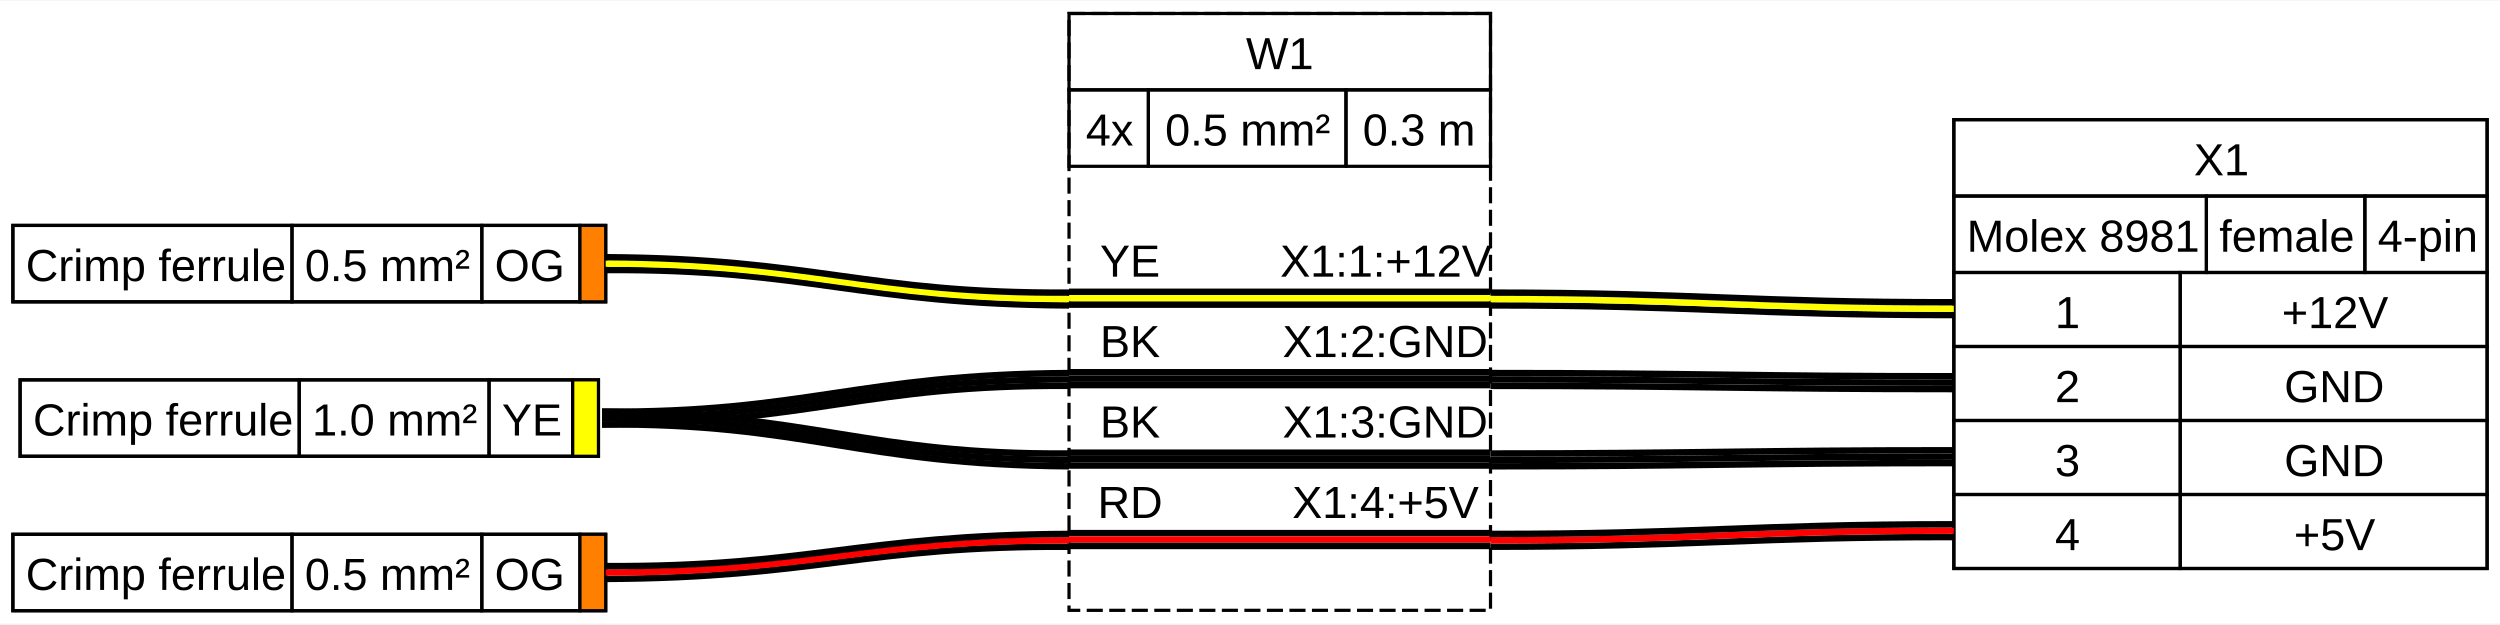
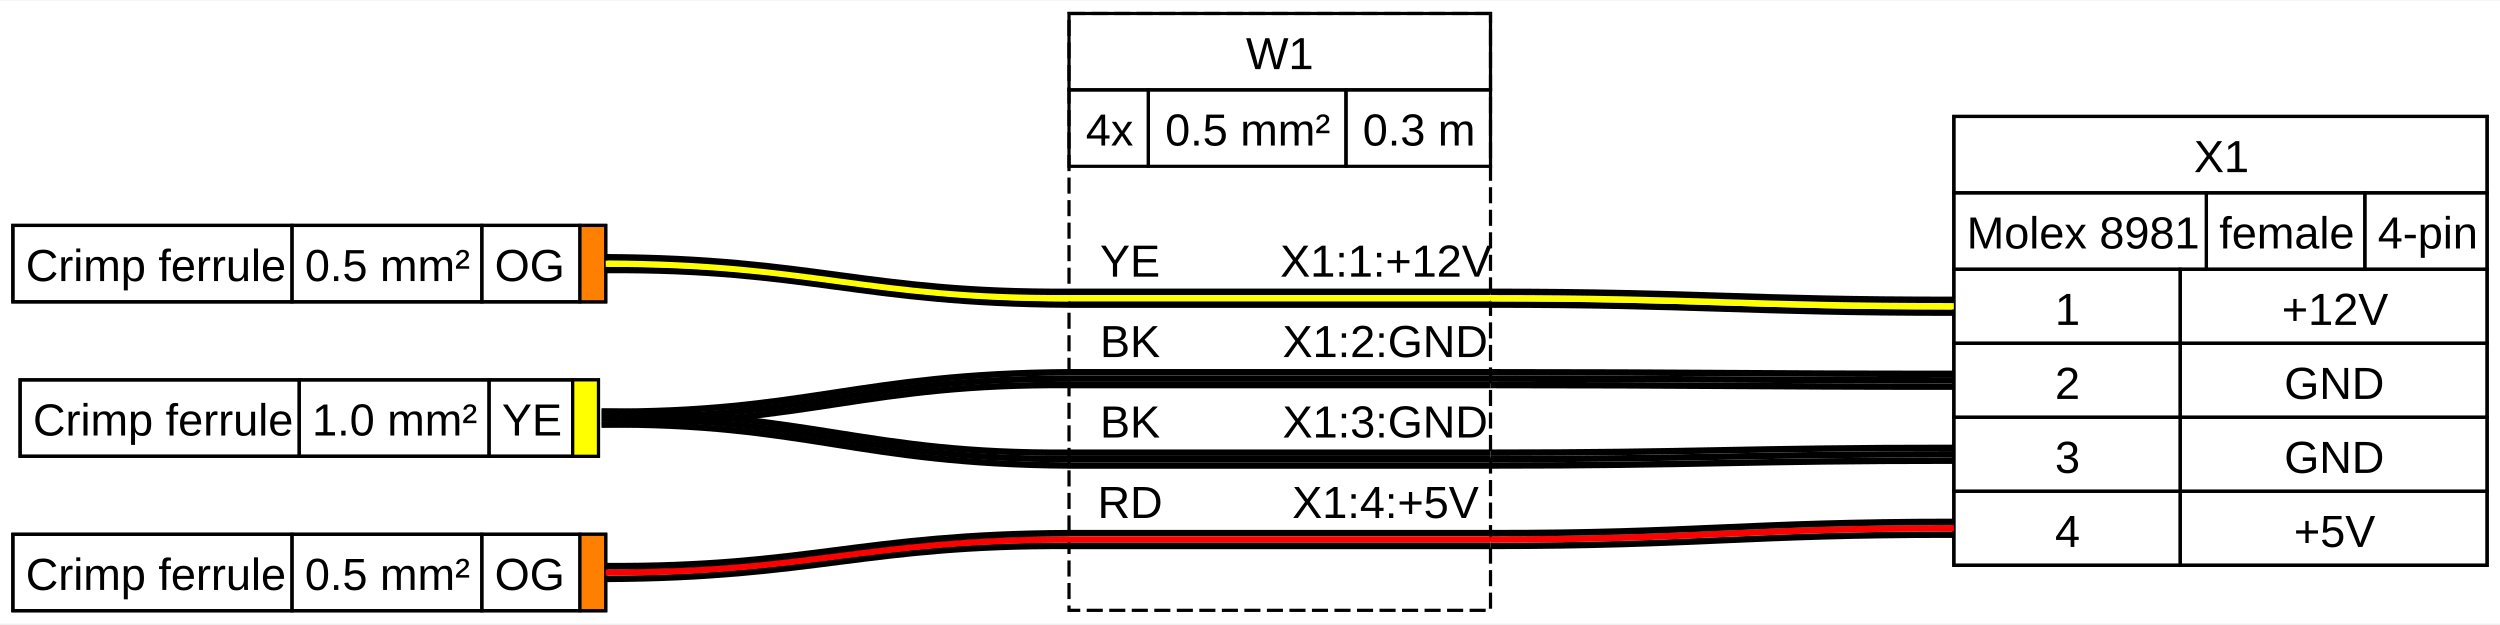
<svg xmlns="http://www.w3.org/2000/svg" width="777pt" height="194pt" viewBox="0.00 0.00 777.00 193.62">
  <g id="graph0" class="graph" transform="scale(1 1) rotate(0) translate(4 189.62)">
    <polygon fill="#ffffff" stroke="none" points="-4,4 -4,-189.62 773,-189.62 773,4 -4,4" />
    <g id="node1" class="node">
      <polygon fill="#ffffff" stroke="black" points="184.25,-119.75 0,-119.75 0,-96 184.25,-96 184.25,-119.75" />
      <polygon fill="none" stroke="black" points="0,-96 0,-119.75 86.75,-119.75 86.75,-96 0,-96" />
      <text text-anchor="start" x="4" y="-102.45" font-family="arial" font-size="14.00">Crimp ferrule</text>
      <polygon fill="none" stroke="black" points="86.75,-96 86.75,-119.75 145.75,-119.75 145.75,-96 86.75,-96" />
      <text text-anchor="start" x="90.75" y="-102.45" font-family="arial" font-size="14.00">0.5 mm²</text>
      <polygon fill="none" stroke="black" points="145.75,-96 145.75,-119.75 176.25,-119.75 176.25,-96 145.75,-96" />
      <text text-anchor="start" x="149.75" y="-102.45" font-family="arial" font-size="14.00">OG</text>
      <polygon fill="#ff8000" stroke="none" points="176.25,-96 176.25,-119.75 184.25,-119.75 184.25,-96 176.25,-96" />
      <polygon fill="none" stroke="black" points="176.25,-96 176.25,-119.75 184.25,-119.75 184.25,-96 176.25,-96" />
    </g>
    <g id="node5" class="node">
      <polygon fill="#ffffff" stroke="black" stroke-dasharray="5,2" points="459.25,-185.62 328.25,-185.62 328.25,-0.12 459.25,-0.12 459.25,-185.62" />
      <polygon fill="none" stroke="black" points="328.25,-161.88 328.25,-185.62 459.25,-185.62 459.25,-161.88 328.25,-161.88" />
      <text text-anchor="start" x="383.25" y="-168.32" font-family="arial" font-size="14.00">W1</text>
      <polygon fill="none" stroke="black" points="328.25,-138.12 328.25,-161.88 352.92,-161.88 352.92,-138.12 328.25,-138.12" />
      <text text-anchor="start" x="333.46" y="-144.57" font-family="arial" font-size="14.00">4x</text>
      <polygon fill="none" stroke="black" points="352.92,-138.12 352.92,-161.88 414.33,-161.88 414.33,-138.12 352.92,-138.12" />
      <text text-anchor="start" x="358.12" y="-144.57" font-family="arial" font-size="14.00">0.5 mm²</text>
      <polygon fill="none" stroke="black" points="414.33,-138.12 414.33,-161.88 459.25,-161.88 459.25,-138.12 414.33,-138.12" />
      <text text-anchor="start" x="419.54" y="-144.57" font-family="arial" font-size="14.00">0.3 m</text>
      <text text-anchor="start" x="329.88" y="-122.83" font-family="arial" font-size="14.00"> </text>
      <text text-anchor="start" x="337.88" y="-103.83" font-family="arial" font-size="14.00">     YE    </text>
      <text text-anchor="start" x="393.88" y="-103.83" font-family="arial" font-size="14.00">X1:1:+12V</text>
      <polygon fill="#000000" stroke="none" points="328.25,-98.12 328.25,-100.12 459.25,-100.12 459.25,-98.12 328.25,-98.12" />
      <polygon fill="#ffff00" stroke="none" points="328.25,-96.12 328.25,-98.12 459.25,-98.12 459.25,-96.12 328.25,-96.12" />
      <polygon fill="#000000" stroke="none" points="328.25,-94.12 328.25,-96.12 459.25,-96.12 459.25,-94.12 328.25,-94.12" />
      <text text-anchor="start" x="337.88" y="-78.83" font-family="arial" font-size="14.00">     BK    </text>
      <text text-anchor="start" x="394.62" y="-78.83" font-family="arial" font-size="14.00">X1:2:GND</text>
      <polygon fill="#000000" stroke="none" points="328.25,-73.12 328.25,-75.12 459.25,-75.12 459.25,-73.12 328.25,-73.12" />
      <polygon fill="#000000" stroke="none" points="328.25,-71.12 328.25,-73.12 459.25,-73.12 459.25,-71.12 328.25,-71.12" />
      <polygon fill="#000000" stroke="none" points="328.25,-69.12 328.25,-71.12 459.25,-71.12 459.25,-69.12 328.25,-69.12" />
      <text text-anchor="start" x="337.88" y="-53.83" font-family="arial" font-size="14.00">     BK    </text>
      <text text-anchor="start" x="394.62" y="-53.83" font-family="arial" font-size="14.00">X1:3:GND</text>
      <polygon fill="#000000" stroke="none" points="328.25,-48.12 328.25,-50.12 459.25,-50.12 459.25,-48.12 328.25,-48.12" />
      <polygon fill="#000000" stroke="none" points="328.25,-46.12 328.25,-48.12 459.25,-48.12 459.25,-46.12 328.25,-46.12" />
      <polygon fill="#000000" stroke="none" points="328.25,-44.12 328.25,-46.12 459.25,-46.12 459.25,-44.12 328.25,-44.12" />
      <text text-anchor="start" x="337.12" y="-28.82" font-family="arial" font-size="14.00">     RD    </text>
      <text text-anchor="start" x="397.62" y="-28.82" font-family="arial" font-size="14.00">X1:4:+5V</text>
      <polygon fill="#000000" stroke="none" points="328.25,-23.12 328.25,-25.12 459.25,-25.12 459.25,-23.12 328.25,-23.12" />
      <polygon fill="#ff0000" stroke="none" points="328.25,-21.12 328.25,-23.12 459.25,-23.12 459.25,-21.12 328.25,-21.12" />
      <polygon fill="#000000" stroke="none" points="328.25,-19.12 328.25,-21.12 459.25,-21.12 459.25,-19.12 328.25,-19.12" />
      <text text-anchor="start" x="329.88" y="-3.83" font-family="arial" font-size="14.00"> </text>
    </g>
    <g id="edge1" class="edge">
-       <path fill="none" stroke="#000000" stroke-width="2" d="M184.25,-105.88C247.29,-106.24 262.91,-95.24 328.25,-94.88" />
-       <path fill="none" stroke="#ffff00" stroke-width="2" d="M184.25,-107.88C248.44,-107.87 264.06,-96.87 328.25,-96.88" />
-       <path fill="none" stroke="#000000" stroke-width="2" d="M184.25,-109.87C249.59,-109.51 265.21,-98.51 328.25,-98.87" />
+       <path fill="none" stroke="#000000" stroke-width="2" d="M184.25,-105.88C247.3,-106.23 262.94,-95.48 328.25,-95.13" />
+       <path fill="none" stroke="#ffff00" stroke-width="2" d="M184.25,-107.87C248.43,-107.88 264.07,-97.13 328.25,-97.12" />
+       <path fill="none" stroke="#000000" stroke-width="2" d="M184.25,-109.87C249.56,-109.52 265.2,-98.77 328.25,-99.12" />
    </g>
    <g id="node2" class="node">
      <polygon fill="#ffffff" stroke="black" points="182,-71.75 2.25,-71.75 2.25,-48 182,-48 182,-71.75" />
      <polygon fill="none" stroke="black" points="2.25,-48 2.25,-71.75 89,-71.75 89,-48 2.25,-48" />
      <text text-anchor="start" x="6.25" y="-54.45" font-family="arial" font-size="14.00">Crimp ferrule</text>
      <polygon fill="none" stroke="black" points="89,-48 89,-71.75 148,-71.75 148,-48 89,-48" />
      <text text-anchor="start" x="93" y="-54.45" font-family="arial" font-size="14.00">1.0 mm²</text>
      <polygon fill="none" stroke="black" points="148,-48 148,-71.75 174,-71.75 174,-48 148,-48" />
      <text text-anchor="start" x="152" y="-54.45" font-family="arial" font-size="14.00">YE</text>
      <polygon fill="#ffff00" stroke="none" points="174,-48 174,-71.75 182,-71.75 182,-48 174,-48" />
      <polygon fill="none" stroke="black" points="174,-48 174,-71.75 182,-71.75 182,-48 174,-48" />
    </g>
    <g id="edge3" class="edge">
-       <path fill="none" stroke="#000000" stroke-width="2" d="M183.12,-57.88C249.06,-58.29 264.75,-70.29 328.25,-69.88" />
-       <path fill="none" stroke="#000000" stroke-width="2" d="M183.12,-59.88C247.85,-59.88 263.53,-71.88 328.25,-71.88" />
-       <path fill="none" stroke="#000000" stroke-width="2" d="M183.12,-61.87C246.63,-61.46 262.31,-73.46 328.25,-73.87" />
+       <path fill="none" stroke="#000000" stroke-width="2" d="M183,-57.88C249.02,-58.3 264.7,-70.55 328.25,-70.13" />
+       <path fill="none" stroke="#000000" stroke-width="2" d="M183,-59.88C247.78,-59.88 263.47,-72.12 328.25,-72.12" />
+       <path fill="none" stroke="#000000" stroke-width="2" d="M183,-61.87C246.55,-61.45 262.23,-73.7 328.25,-74.12" />
    </g>
    <g id="edge5" class="edge">
-       <path fill="none" stroke="#000000" stroke-width="2" d="M183.12,-57.88C246.6,-58.34 262.21,-45.34 328.25,-44.88" />
-       <path fill="none" stroke="#000000" stroke-width="2" d="M183.12,-59.88C247.88,-59.87 263.49,-46.87 328.25,-46.88" />
-       <path fill="none" stroke="#000000" stroke-width="2" d="M183.12,-61.87C249.16,-61.41 264.77,-48.41 328.25,-48.87" />
+       <path fill="none" stroke="#000000" stroke-width="2" d="M183,-57.88C246.54,-58.32 262.18,-45.57 328.25,-45.13" />
+       <path fill="none" stroke="#000000" stroke-width="2" d="M183,-59.88C247.8,-59.88 263.45,-47.13 328.25,-47.12" />
+       <path fill="none" stroke="#000000" stroke-width="2" d="M183,-61.87C249.07,-61.43 264.71,-48.68 328.25,-49.12" />
    </g>
    <g id="node3" class="node">
      <polygon fill="#ffffff" stroke="black" points="184.25,-23.75 0,-23.75 0,0 184.25,0 184.25,-23.75" />
      <polygon fill="none" stroke="black" points="0,0 0,-23.75 86.75,-23.75 86.75,0 0,0" />
      <text text-anchor="start" x="4" y="-6.45" font-family="arial" font-size="14.00">Crimp ferrule</text>
      <polygon fill="none" stroke="black" points="86.75,0 86.75,-23.75 145.75,-23.75 145.75,0 86.75,0" />
      <text text-anchor="start" x="90.75" y="-6.45" font-family="arial" font-size="14.00">0.5 mm²</text>
      <polygon fill="none" stroke="black" points="145.75,0 145.75,-23.75 176.25,-23.75 176.25,0 145.75,0" />
      <text text-anchor="start" x="149.75" y="-6.45" font-family="arial" font-size="14.00">OG</text>
      <polygon fill="#ff8000" stroke="none" points="176.25,0 176.25,-23.75 184.25,-23.75 184.25,0 176.25,0" />
      <polygon fill="none" stroke="black" points="176.25,0 176.25,-23.75 184.25,-23.75 184.25,0 176.25,0" />
    </g>
    <g id="edge7" class="edge">
-       <path fill="none" stroke="#000000" stroke-width="2" d="M184.25,-9.88C249.48,-10.19 265.17,-20.19 328.25,-19.88" />
-       <path fill="none" stroke="#ff0000" stroke-width="2" d="M184.25,-11.88C248.4,-11.88 264.1,-21.88 328.25,-21.88" />
-       <path fill="none" stroke="#000000" stroke-width="2" d="M184.25,-13.87C247.33,-13.56 263.02,-23.56 328.25,-23.87" />
+       <path fill="none" stroke="#000000" stroke-width="2" d="M184.25,-9.88C249.51,-10.2 265.18,-20.45 328.25,-20.13" />
+       <path fill="none" stroke="#ff0000" stroke-width="2" d="M184.25,-11.88C248.41,-11.88 264.09,-22.13 328.25,-22.12" />
+       <path fill="none" stroke="#000000" stroke-width="2" d="M184.25,-13.87C247.32,-13.55 262.99,-23.8 328.25,-24.12" />
    </g>
    <g id="node4" class="node">
-       <polygon fill="#ffffff" stroke="black" points="769,-152.62 603.25,-152.62 603.25,-13.12 769,-13.12 769,-152.62" />
-       <polygon fill="none" stroke="black" points="603.25,-128.88 603.25,-152.62 769,-152.62 769,-128.88 603.25,-128.88" />
-       <text text-anchor="start" x="677.88" y="-135.32" font-family="arial" font-size="14.00">X1</text>
-       <polygon fill="none" stroke="black" points="603.25,-105.12 603.25,-128.88 681.75,-128.88 681.75,-105.12 603.25,-105.12" />
-       <text text-anchor="start" x="607.25" y="-111.58" font-family="arial" font-size="14.00">Molex 8981</text>
-       <polygon fill="none" stroke="black" points="681.75,-105.12 681.75,-128.88 731,-128.88 731,-105.12 681.75,-105.12" />
-       <text text-anchor="start" x="685.75" y="-111.58" font-family="arial" font-size="14.00">female</text>
-       <polygon fill="none" stroke="black" points="731,-105.12 731,-128.88 769,-128.88 769,-105.12 731,-105.12" />
-       <text text-anchor="start" x="735" y="-111.58" font-family="arial" font-size="14.00">4-pin</text>
-       <polygon fill="none" stroke="black" points="603.25,-82.12 603.25,-105.12 673.62,-105.12 673.62,-82.12 603.25,-82.12" />
-       <text text-anchor="start" x="634.69" y="-87.83" font-family="arial" font-size="14.00">1</text>
-       <polygon fill="none" stroke="black" points="673.62,-82.12 673.62,-105.12 769,-105.12 769,-82.12 673.62,-82.12" />
-       <text text-anchor="start" x="705.19" y="-87.83" font-family="arial" font-size="14.00">+12V</text>
-       <polygon fill="none" stroke="black" points="603.25,-59.12 603.25,-82.12 673.62,-82.12 673.62,-59.12 603.25,-59.12" />
-       <text text-anchor="start" x="634.69" y="-64.83" font-family="arial" font-size="14.00">2</text>
-       <polygon fill="none" stroke="black" points="673.62,-59.12 673.62,-82.12 769,-82.12 769,-59.12 673.62,-59.12" />
-       <text text-anchor="start" x="705.94" y="-64.83" font-family="arial" font-size="14.00">GND</text>
-       <polygon fill="none" stroke="black" points="603.25,-36.12 603.25,-59.12 673.62,-59.12 673.62,-36.12 603.25,-36.12" />
-       <text text-anchor="start" x="634.69" y="-41.83" font-family="arial" font-size="14.00">3</text>
-       <polygon fill="none" stroke="black" points="673.62,-36.12 673.62,-59.12 769,-59.12 769,-36.12 673.62,-36.12" />
-       <text text-anchor="start" x="705.94" y="-41.83" font-family="arial" font-size="14.00">GND</text>
-       <polygon fill="none" stroke="black" points="603.25,-13.12 603.25,-36.12 673.62,-36.12 673.62,-13.12 603.25,-13.12" />
-       <text text-anchor="start" x="634.69" y="-18.82" font-family="arial" font-size="14.00">4</text>
-       <polygon fill="none" stroke="black" points="673.62,-13.12 673.62,-36.12 769,-36.12 769,-13.12 673.62,-13.12" />
-       <text text-anchor="start" x="708.94" y="-18.82" font-family="arial" font-size="14.00">+5V</text>
+       <polygon fill="#ffffff" stroke="black" points="769,-153.62 603.25,-153.62 603.25,-14.12 769,-14.12 769,-153.62" />
+       <polygon fill="none" stroke="black" points="603.25,-129.88 603.25,-153.62 769,-153.62 769,-129.88 603.25,-129.88" />
+       <text text-anchor="start" x="677.88" y="-136.32" font-family="arial" font-size="14.00">X1</text>
+       <polygon fill="none" stroke="black" points="603.25,-106.12 603.25,-129.88 681.75,-129.88 681.75,-106.12 603.25,-106.12" />
+       <text text-anchor="start" x="607.25" y="-112.58" font-family="arial" font-size="14.00">Molex 8981</text>
+       <polygon fill="none" stroke="black" points="681.75,-106.12 681.75,-129.88 731,-129.88 731,-106.12 681.75,-106.12" />
+       <text text-anchor="start" x="685.75" y="-112.58" font-family="arial" font-size="14.00">female</text>
+       <polygon fill="none" stroke="black" points="731,-106.12 731,-129.88 769,-129.88 769,-106.12 731,-106.12" />
+       <text text-anchor="start" x="735" y="-112.58" font-family="arial" font-size="14.00">4-pin</text>
+       <polygon fill="none" stroke="black" points="603.25,-83.12 603.25,-106.12 673.62,-106.12 673.62,-83.12 603.25,-83.12" />
+       <text text-anchor="start" x="634.69" y="-88.83" font-family="arial" font-size="14.00">1</text>
+       <polygon fill="none" stroke="black" points="673.62,-83.12 673.62,-106.12 769,-106.12 769,-83.12 673.62,-83.12" />
+       <text text-anchor="start" x="705.19" y="-88.83" font-family="arial" font-size="14.00">+12V</text>
+       <polygon fill="none" stroke="black" points="603.25,-60.12 603.25,-83.12 673.62,-83.12 673.62,-60.12 603.25,-60.12" />
+       <text text-anchor="start" x="634.69" y="-65.83" font-family="arial" font-size="14.00">2</text>
+       <polygon fill="none" stroke="black" points="673.62,-60.12 673.62,-83.12 769,-83.12 769,-60.12 673.62,-60.12" />
+       <text text-anchor="start" x="705.94" y="-65.83" font-family="arial" font-size="14.00">GND</text>
+       <polygon fill="none" stroke="black" points="603.25,-37.12 603.25,-60.12 673.62,-60.12 673.62,-37.12 603.25,-37.12" />
+       <text text-anchor="start" x="634.69" y="-42.83" font-family="arial" font-size="14.00">3</text>
+       <polygon fill="none" stroke="black" points="673.62,-37.12 673.62,-60.12 769,-60.12 769,-37.12 673.62,-37.12" />
+       <text text-anchor="start" x="705.94" y="-42.83" font-family="arial" font-size="14.00">GND</text>
+       <polygon fill="none" stroke="black" points="603.25,-14.12 603.25,-37.12 673.62,-37.12 673.62,-14.12 603.25,-14.12" />
+       <text text-anchor="start" x="634.69" y="-19.82" font-family="arial" font-size="14.00">4</text>
+       <polygon fill="none" stroke="black" points="673.62,-14.12 673.62,-37.12 769,-37.12 769,-14.12 673.62,-14.12" />
+       <text text-anchor="start" x="708.94" y="-19.82" font-family="arial" font-size="14.00">+5V</text>
    </g>
    <g id="edge2" class="edge">
-       <path fill="none" stroke="#000000" stroke-width="2" d="M459.25,-94.88C522.89,-94.91 538.87,-91.91 603.25,-91.88" />
-       <path fill="none" stroke="#ffff00" stroke-width="2" d="M459.25,-96.87C523.26,-96.88 539.24,-93.88 603.25,-93.87" />
-       <path fill="none" stroke="#000000" stroke-width="2" d="M459.25,-98.87C523.63,-98.84 539.61,-95.84 603.25,-95.87" />
+       <path fill="none" stroke="#000000" stroke-width="2" d="M459.25,-95.13C522.95,-95.15 538.93,-92.65 603.25,-92.63" />
+       <path fill="none" stroke="#ffff00" stroke-width="2" d="M459.25,-97.12C523.26,-97.13 539.24,-94.63 603.25,-94.62" />
+       <path fill="none" stroke="#000000" stroke-width="2" d="M459.25,-99.12C523.57,-99.1 539.55,-96.6 603.25,-96.62" />
    </g>
    <g id="edge4" class="edge">
-       <path fill="none" stroke="#000000" stroke-width="2" d="M459.25,-69.88C523.13,-69.88 539.12,-68.88 603.25,-68.88" />
-       <path fill="none" stroke="#000000" stroke-width="2" d="M459.25,-71.88C523.25,-71.88 539.25,-70.88 603.25,-70.88" />
-       <path fill="none" stroke="#000000" stroke-width="2" d="M459.25,-73.87C523.38,-73.87 539.37,-72.87 603.25,-72.87" />
+       <path fill="none" stroke="#000000" stroke-width="2" d="M459.25,-70.13C523.19,-70.13 539.19,-69.63 603.25,-69.63" />
+       <path fill="none" stroke="#000000" stroke-width="2" d="M459.25,-72.12C523.25,-72.12 539.25,-71.62 603.25,-71.62" />
+       <path fill="none" stroke="#000000" stroke-width="2" d="M459.25,-74.12C523.31,-74.12 539.31,-73.62 603.25,-73.62" />
    </g>
    <g id="edge6" class="edge">
-       <path fill="none" stroke="#000000" stroke-width="2" d="M459.25,-44.88C523.38,-44.88 539.37,-45.88 603.25,-45.88" />
-       <path fill="none" stroke="#000000" stroke-width="2" d="M459.25,-46.88C523.25,-46.88 539.25,-47.88 603.25,-47.88" />
-       <path fill="none" stroke="#000000" stroke-width="2" d="M459.25,-48.87C523.13,-48.87 539.12,-49.87 603.25,-49.87" />
+       <path fill="none" stroke="#000000" stroke-width="2" d="M459.25,-45.13C523.44,-45.13 539.43,-46.63 603.25,-46.63" />
+       <path fill="none" stroke="#000000" stroke-width="2" d="M459.25,-47.12C523.25,-47.13 539.25,-48.63 603.25,-48.62" />
+       <path fill="none" stroke="#000000" stroke-width="2" d="M459.25,-49.12C523.07,-49.12 539.06,-50.62 603.25,-50.62" />
    </g>
    <g id="edge8" class="edge">
-       <path fill="none" stroke="#000000" stroke-width="2" d="M459.25,-19.88C523.63,-19.91 539.61,-22.91 603.25,-22.88" />
-       <path fill="none" stroke="#ff0000" stroke-width="2" d="M459.25,-21.88C523.26,-21.88 539.24,-24.88 603.25,-24.88" />
-       <path fill="none" stroke="#000000" stroke-width="2" d="M459.25,-23.87C522.89,-23.84 538.87,-26.84 603.25,-26.87" />
+       <path fill="none" stroke="#000000" stroke-width="2" d="M459.25,-20.13C523.7,-20.17 539.66,-23.67 603.25,-23.63" />
+       <path fill="none" stroke="#ff0000" stroke-width="2" d="M459.25,-22.13C523.27,-22.13 539.23,-25.63 603.25,-25.63" />
+       <path fill="none" stroke="#000000" stroke-width="2" d="M459.25,-24.12C522.84,-24.08 538.8,-27.58 603.25,-27.62" />
    </g>
  </g>
</svg>
